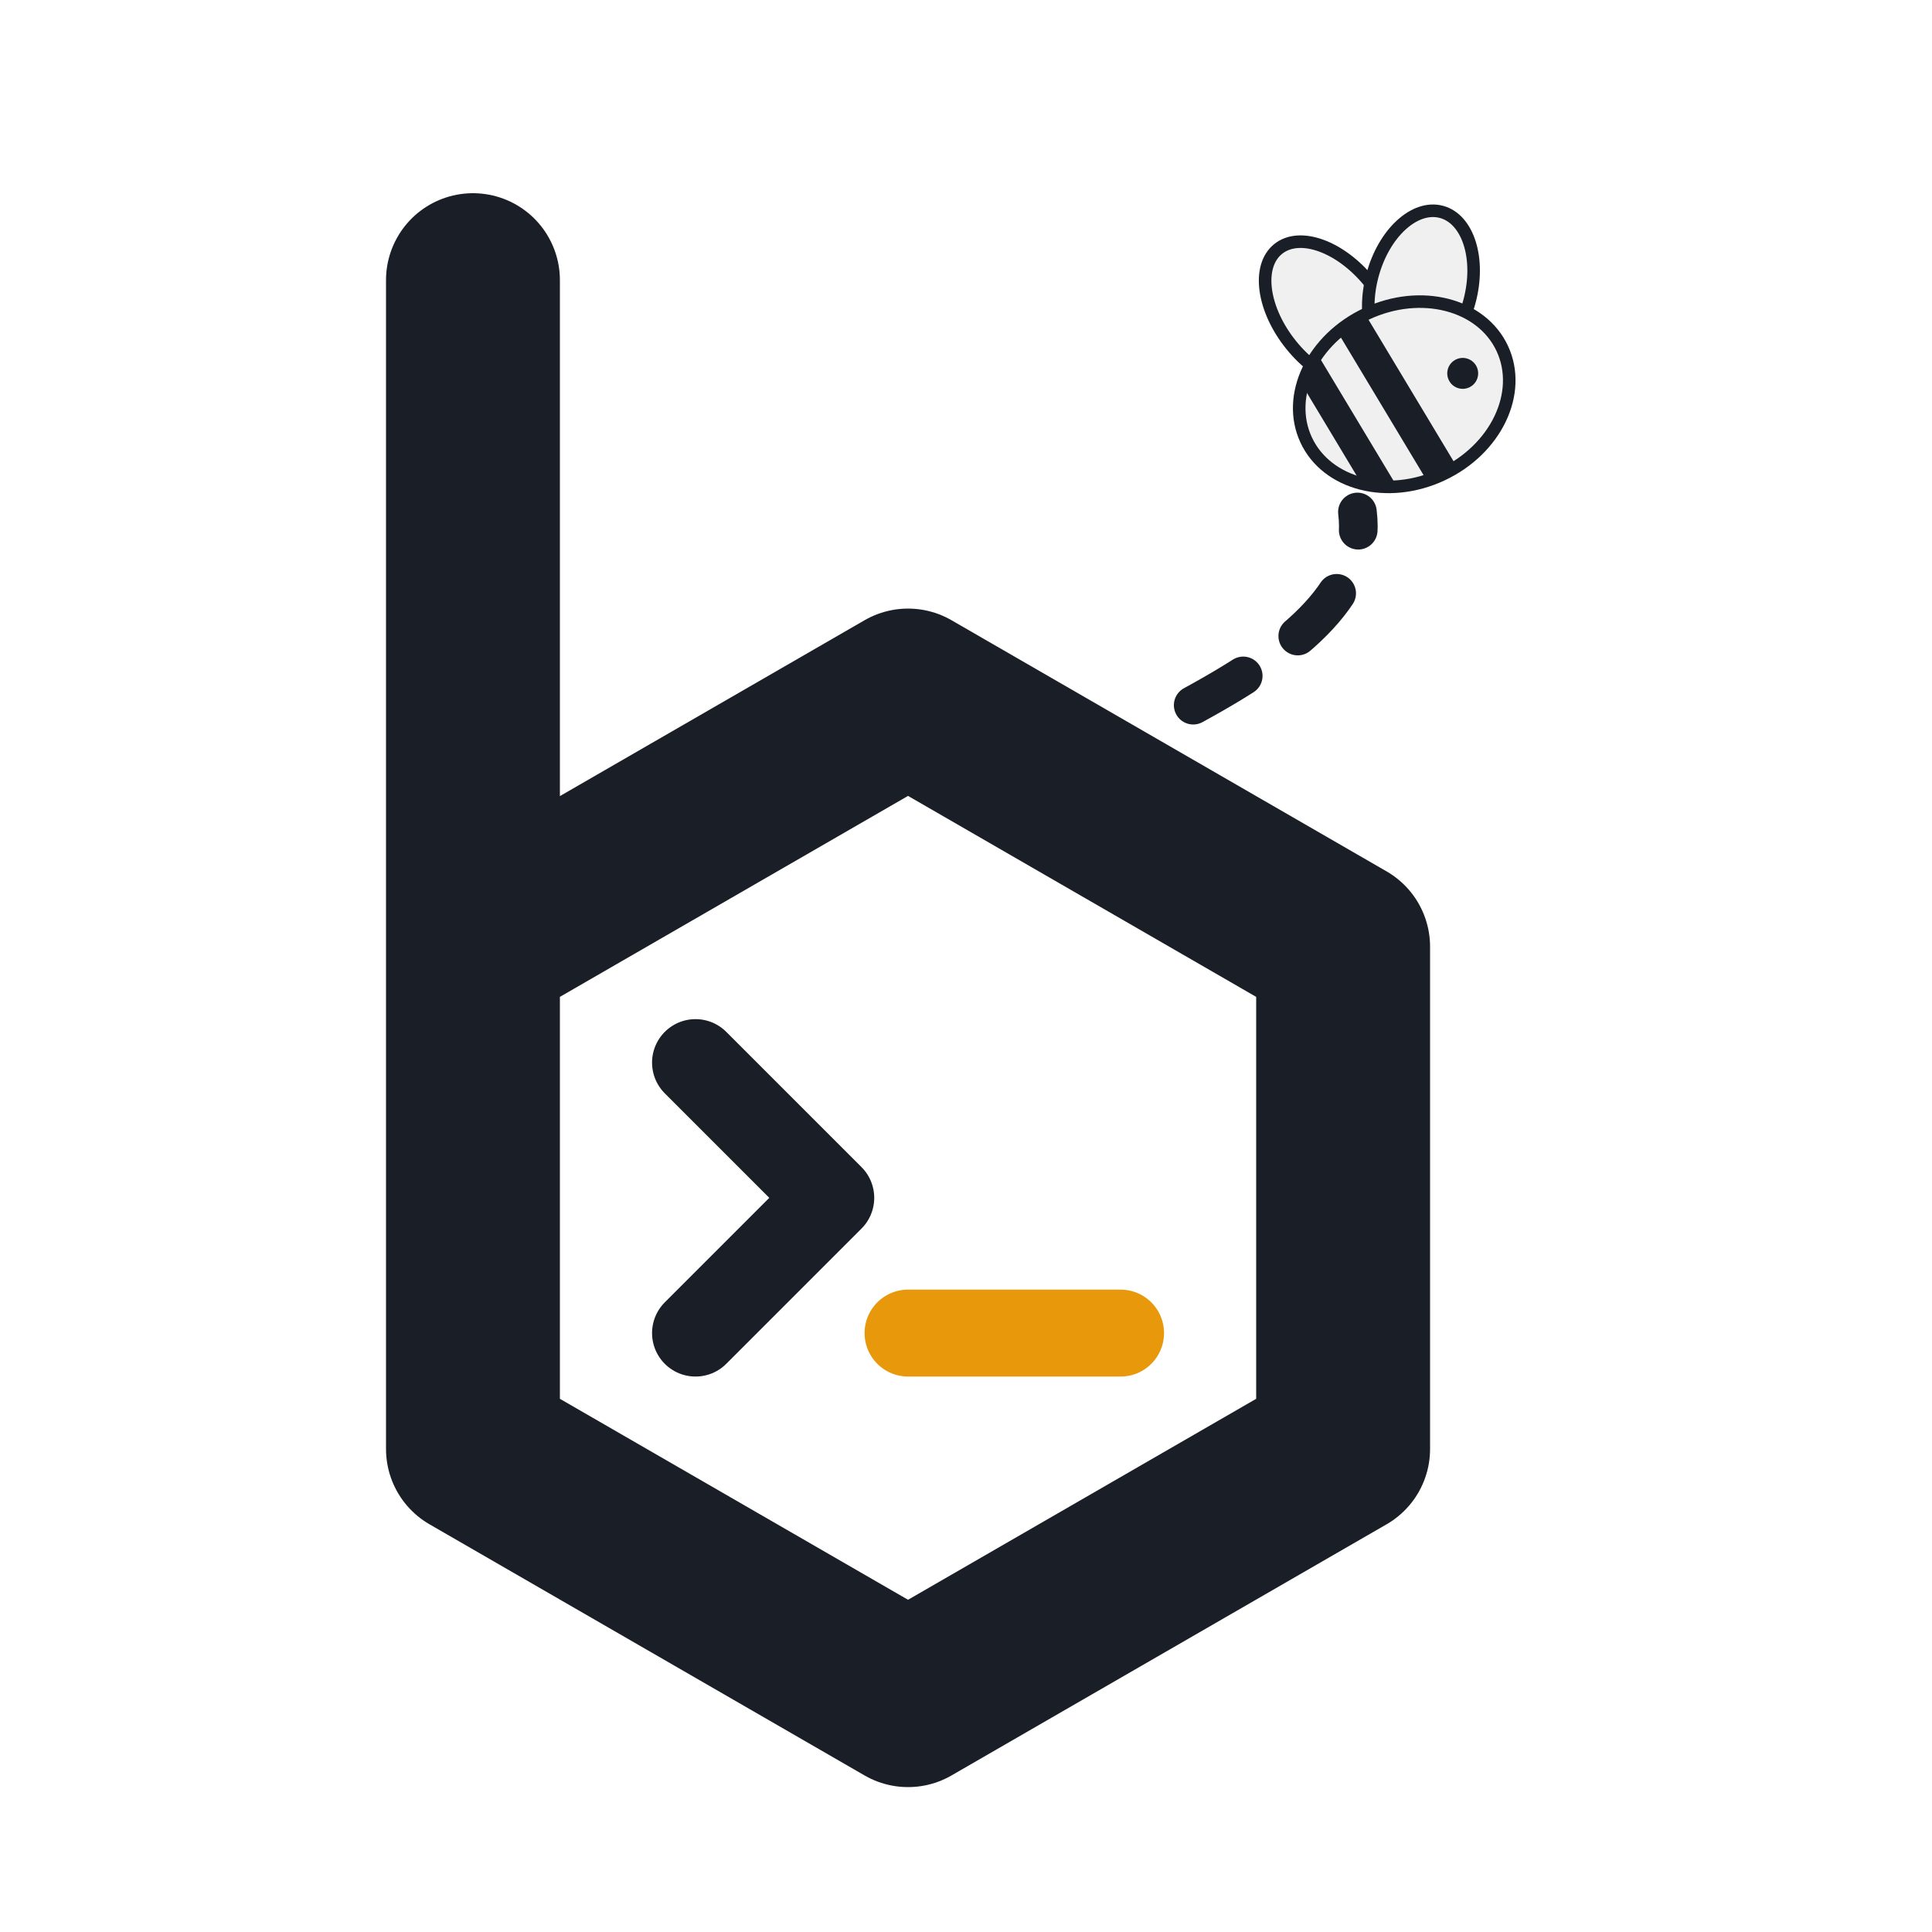
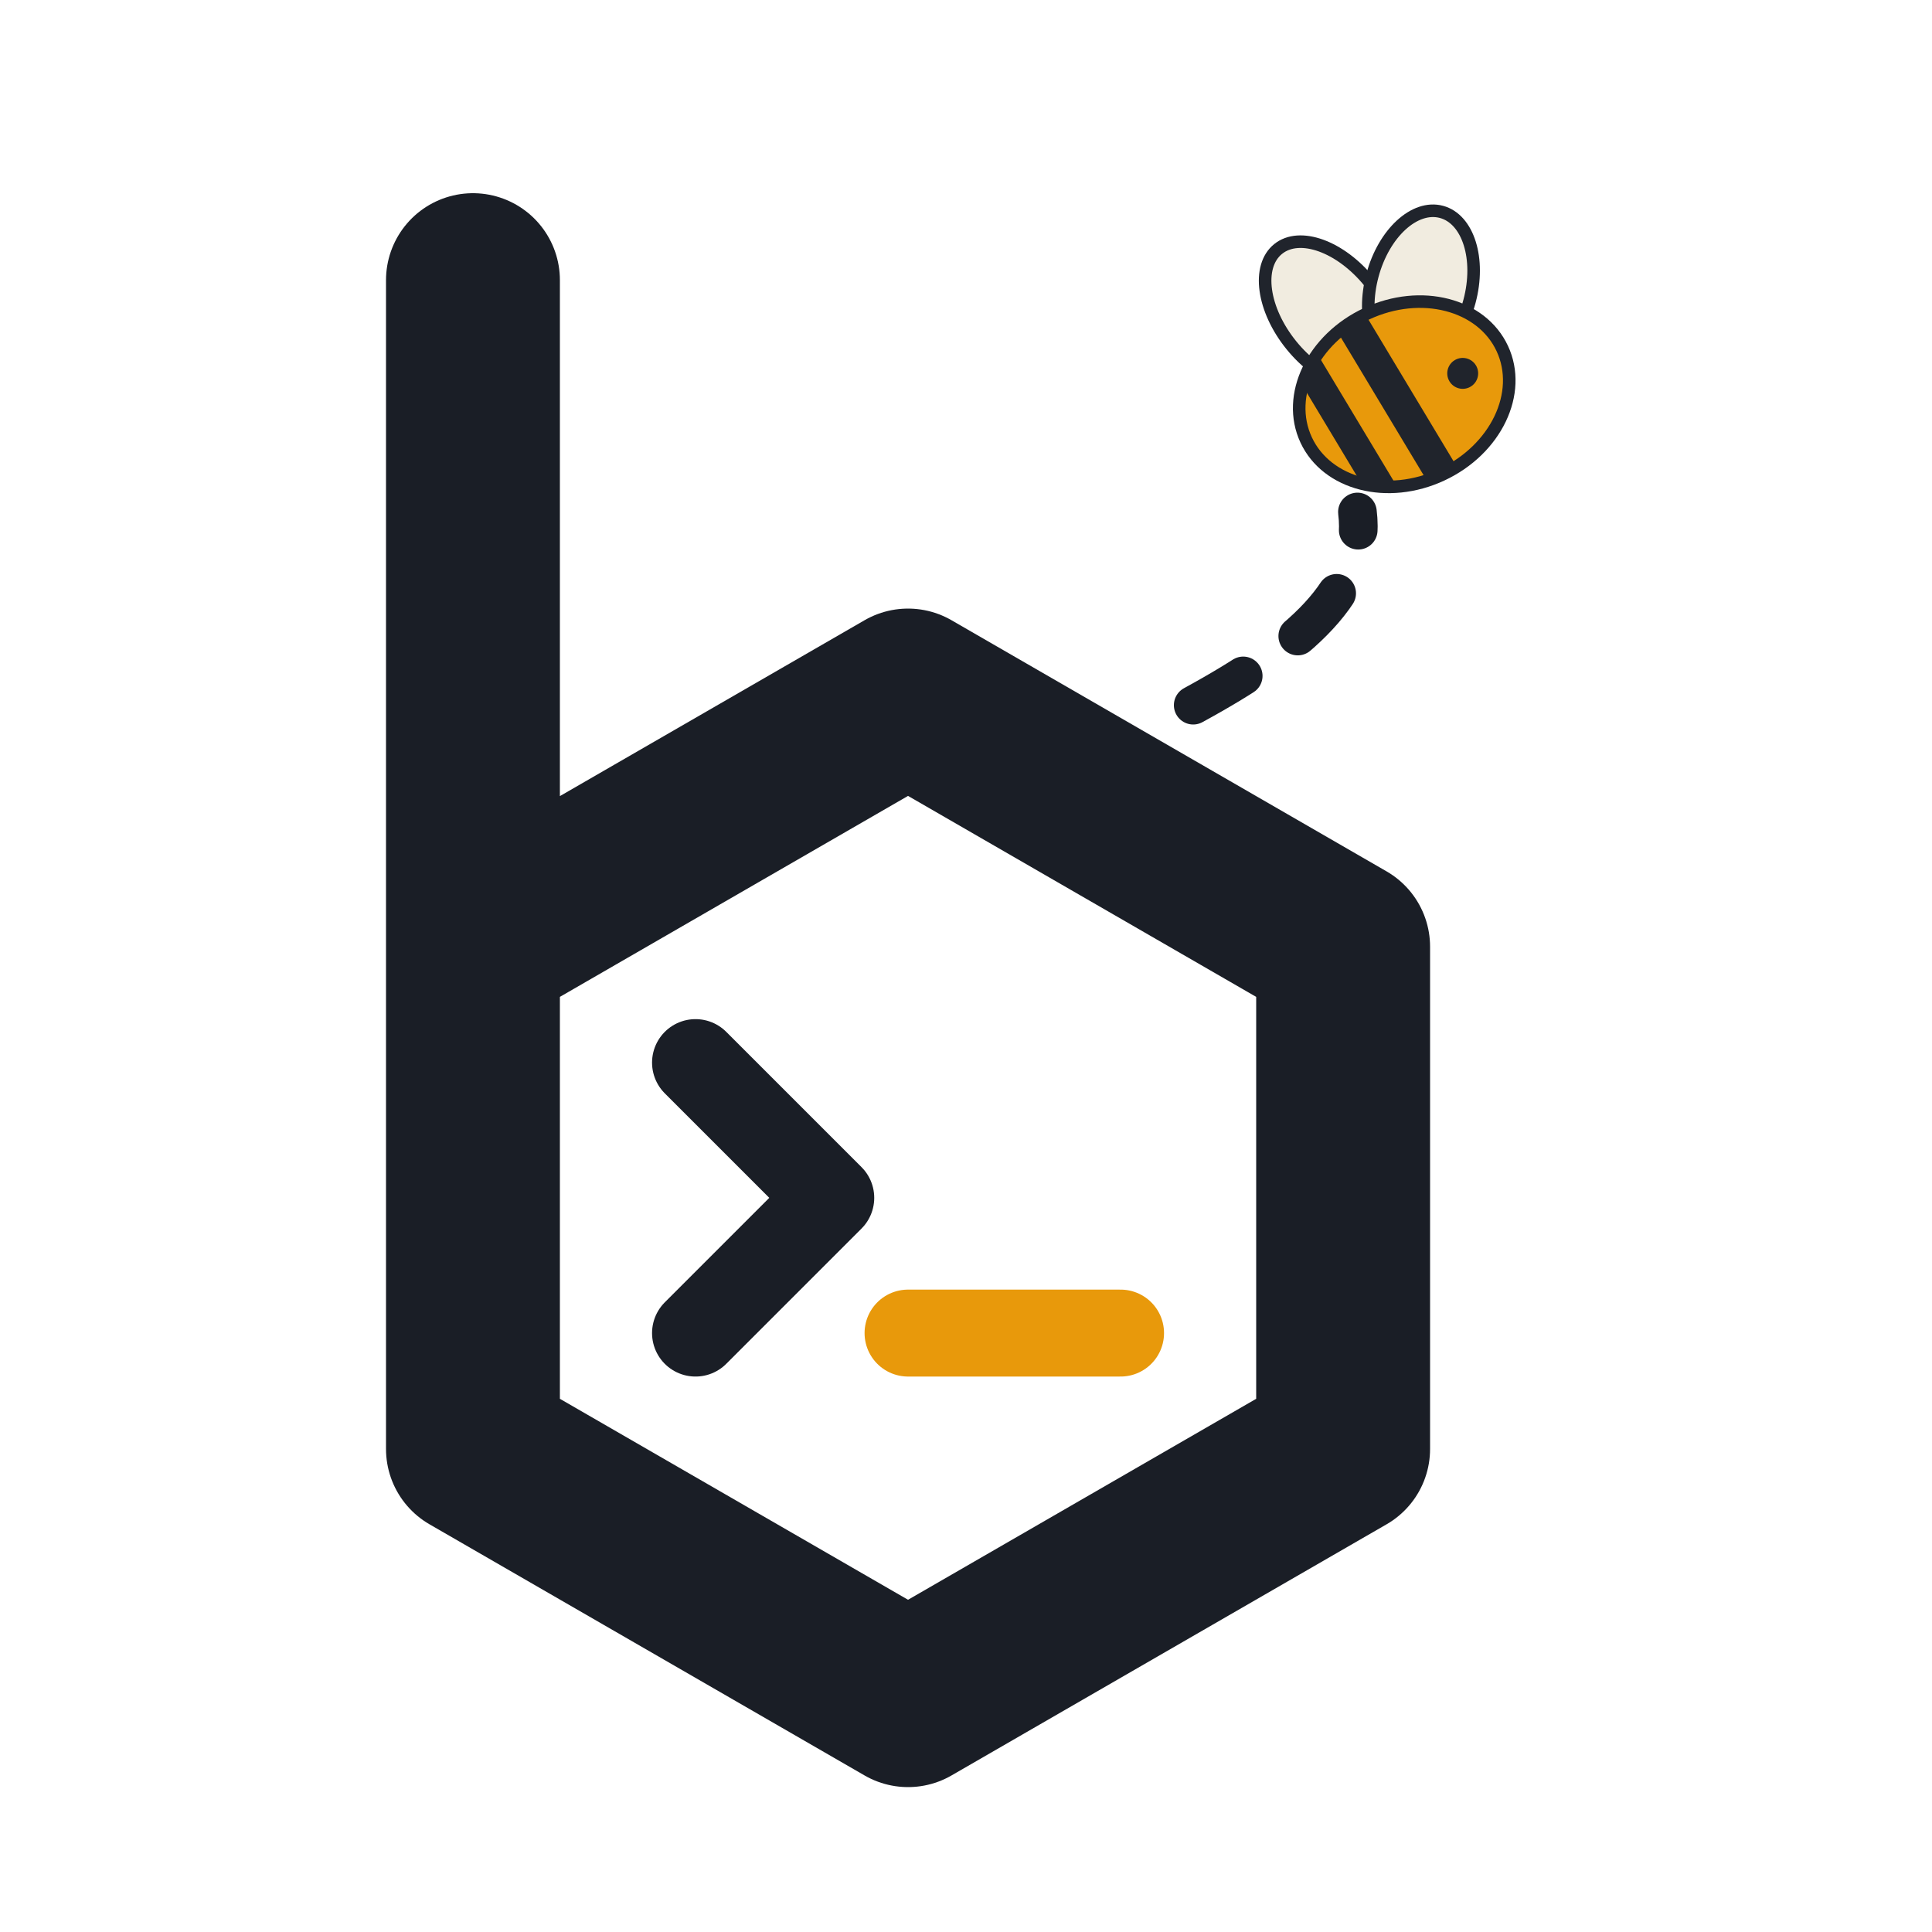
<svg xmlns="http://www.w3.org/2000/svg" viewBox="7 0 100 100" width="512" height="512" role="img" aria-labelledby="title">
  <path d="M31.48 14.5 V75 L54 88 L76.52 75 V49 L54 36 L31.48 49" fill="none" stroke="#1A1E26" stroke-width="9" stroke-linecap="round" stroke-linejoin="round" />
  <path d="M43 55 l7 7 l-7 7" fill="none" stroke="#1A1E26" stroke-width="4.5" stroke-linecap="round" stroke-linejoin="round" />
  <path d="M54 69 H65" stroke="#E8990B" stroke-width="4.5" stroke-linecap="round" />
  <path d="M68.76 36.5 C74.26 33.5 77.76 30.5 77.26 26.5" fill="none" stroke="#1A1E26" stroke-width="2" stroke-dasharray="3 3.5" stroke-linecap="round" />
  <g transform="translate(79.26 19.5) rotate(-25) scale(1)">
    <defs>
      <clipPath id="body">
        <ellipse cx="0" cy="1" rx="5.6" ry="4.6" />
      </clipPath>
    </defs>
-     <g fill="#F0F0F0" stroke="#1A1E26" stroke-width="0.65">
+     <g fill="#F1ECE0" stroke="#20242C" stroke-width="0.65">
      <ellipse cx="-1.7" cy="-4.4" rx="2.6" ry="4.3" transform="rotate(-14 -1.7 -4.4)" />
      <ellipse cx="3.1" cy="-3.6" rx="2.6" ry="4.1" transform="rotate(40 3.1 -3.6)" />
    </g>
-     <ellipse cx="0" cy="1" rx="5.6" ry="4.6" fill="#F0F0F0" stroke="#1A1E26" stroke-width="0.65" />
-     <g fill="#1A1E26" clip-path="url(#body)">
+     <ellipse cx="0" cy="1" rx="5.6" ry="4.6" fill="#E8990B" stroke="#20242C" stroke-width="0.65" />
+     <g fill="#20242C" clip-path="url(#body)">
      <rect x="-4.3" y="-5" width="1.5" height="12" transform="rotate(-6 -3.55 1)" />
      <rect x="-1.3" y="-5" width="1.7" height="12" transform="rotate(-6 -0.45 1)" />
      <circle cx="3.2" cy="1.3" r="0.8" />
    </g>
  </g>
</svg>
